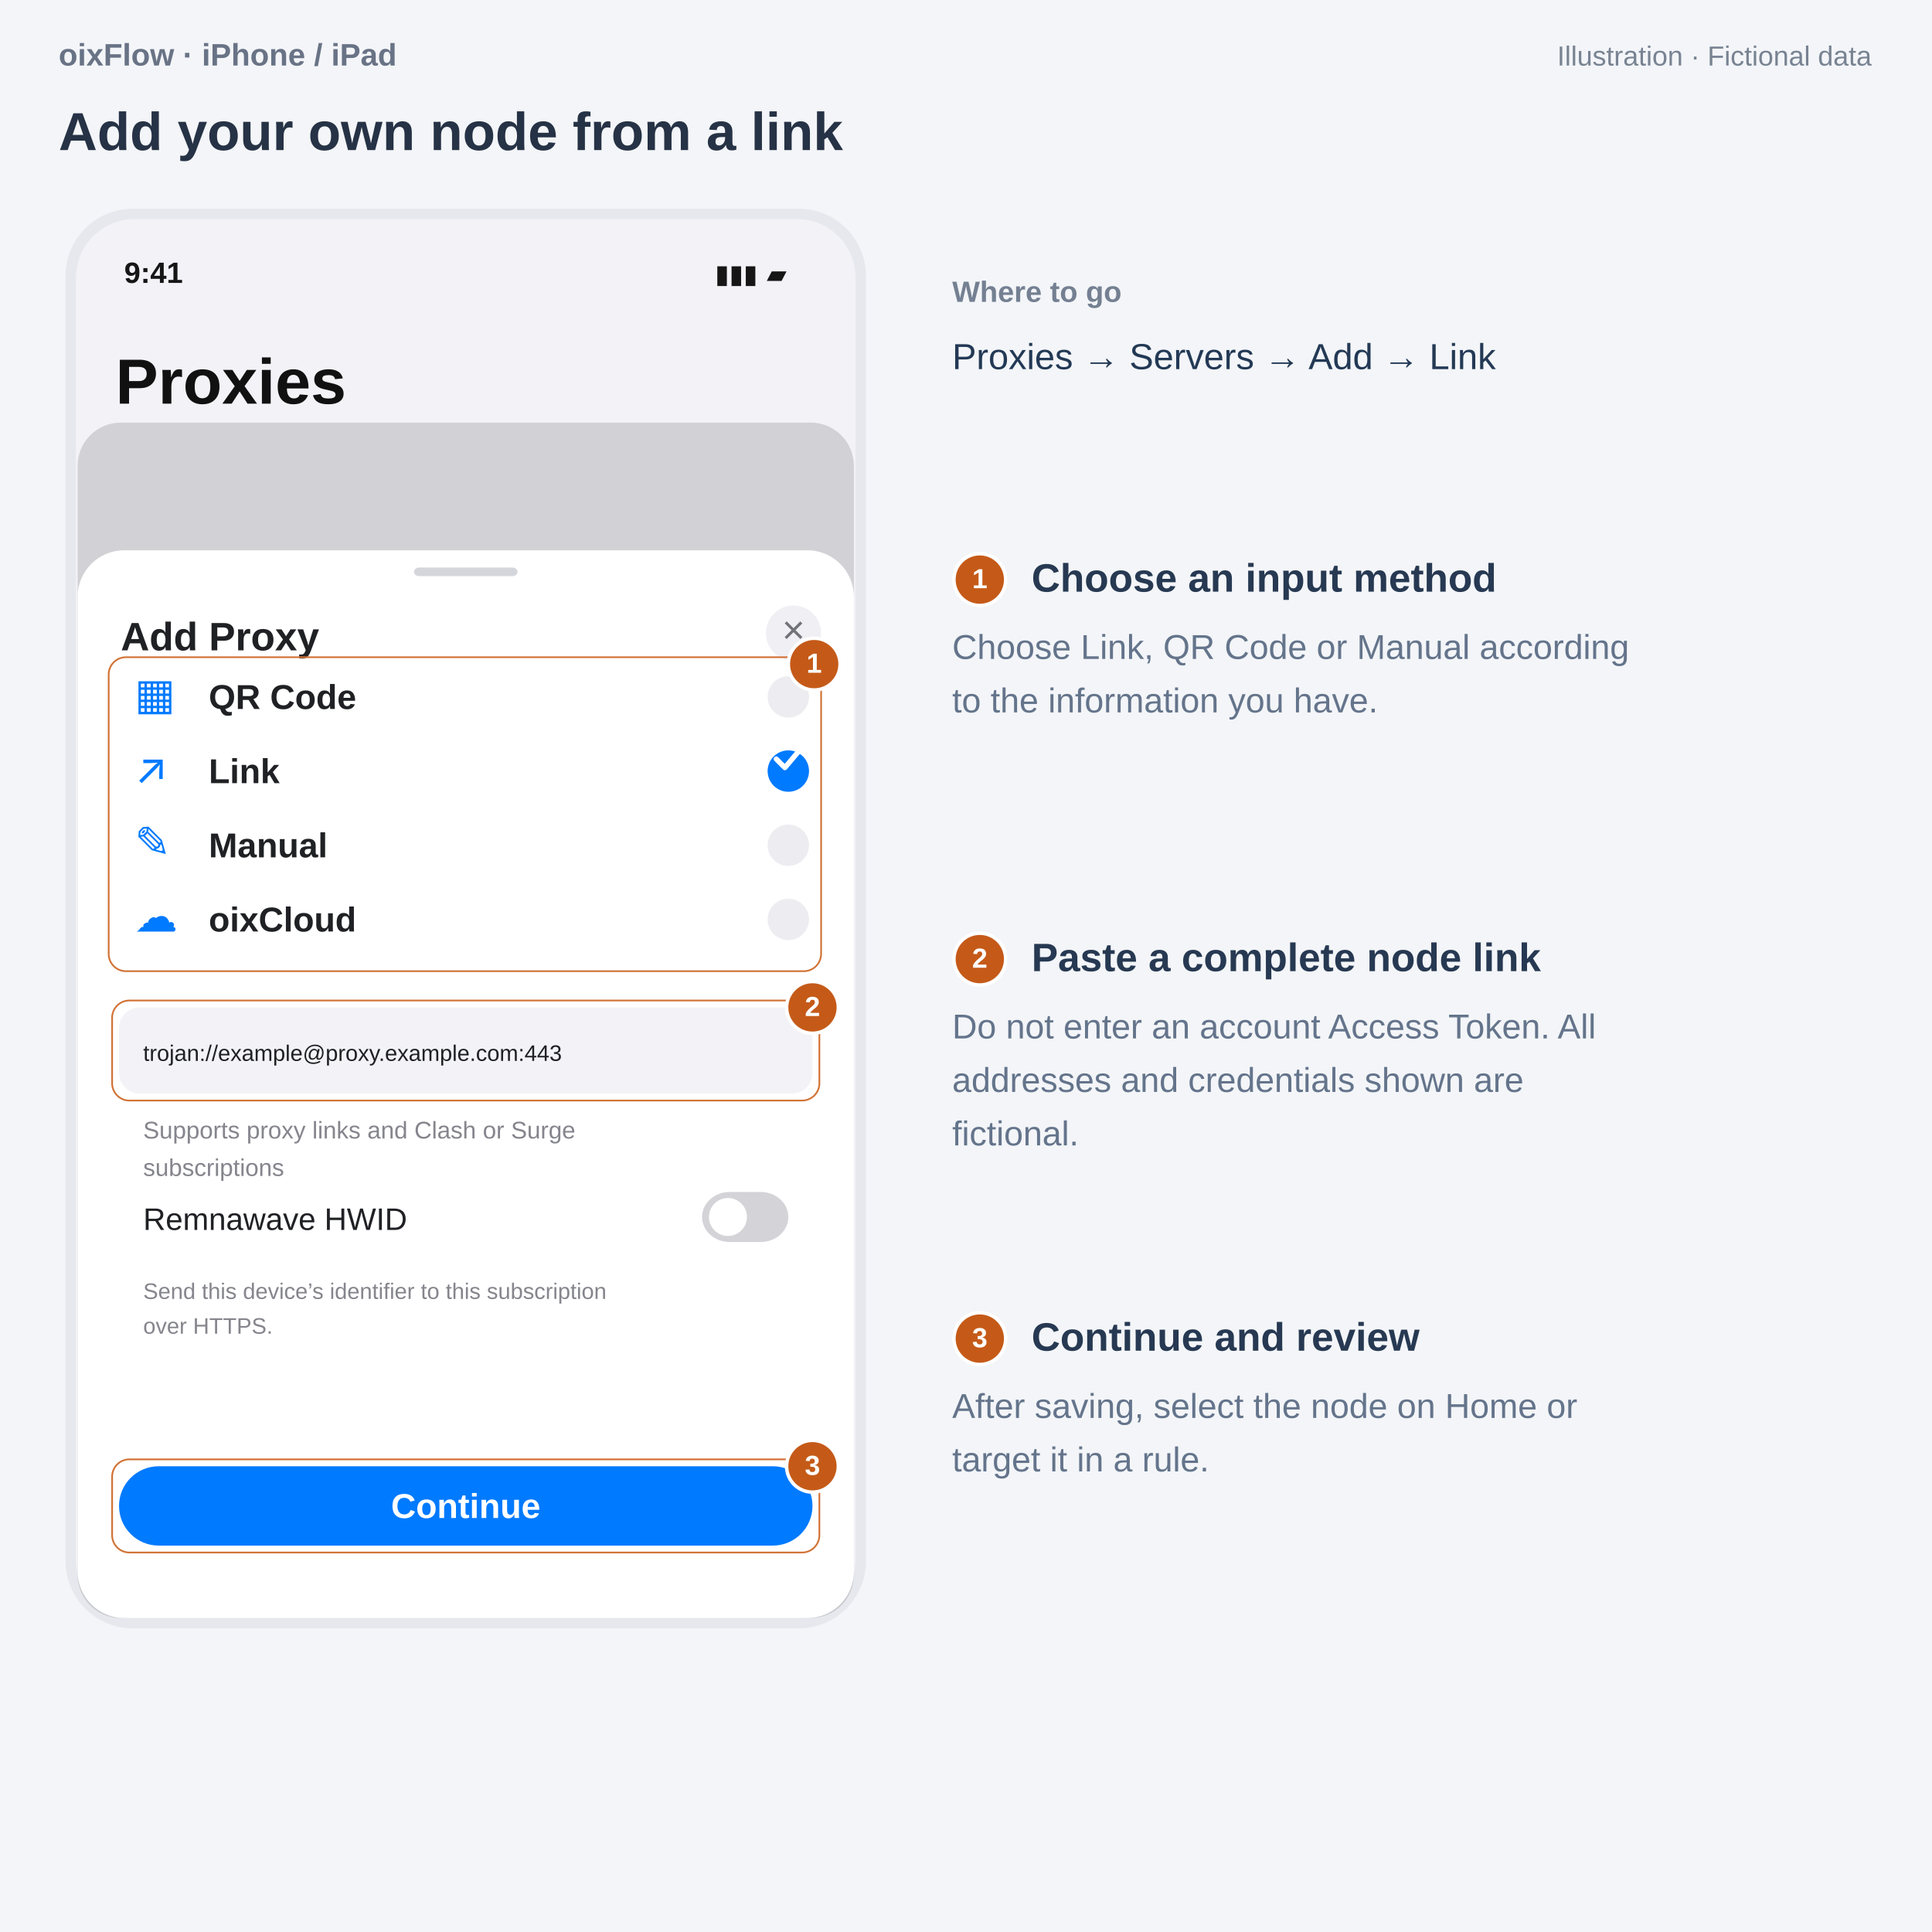
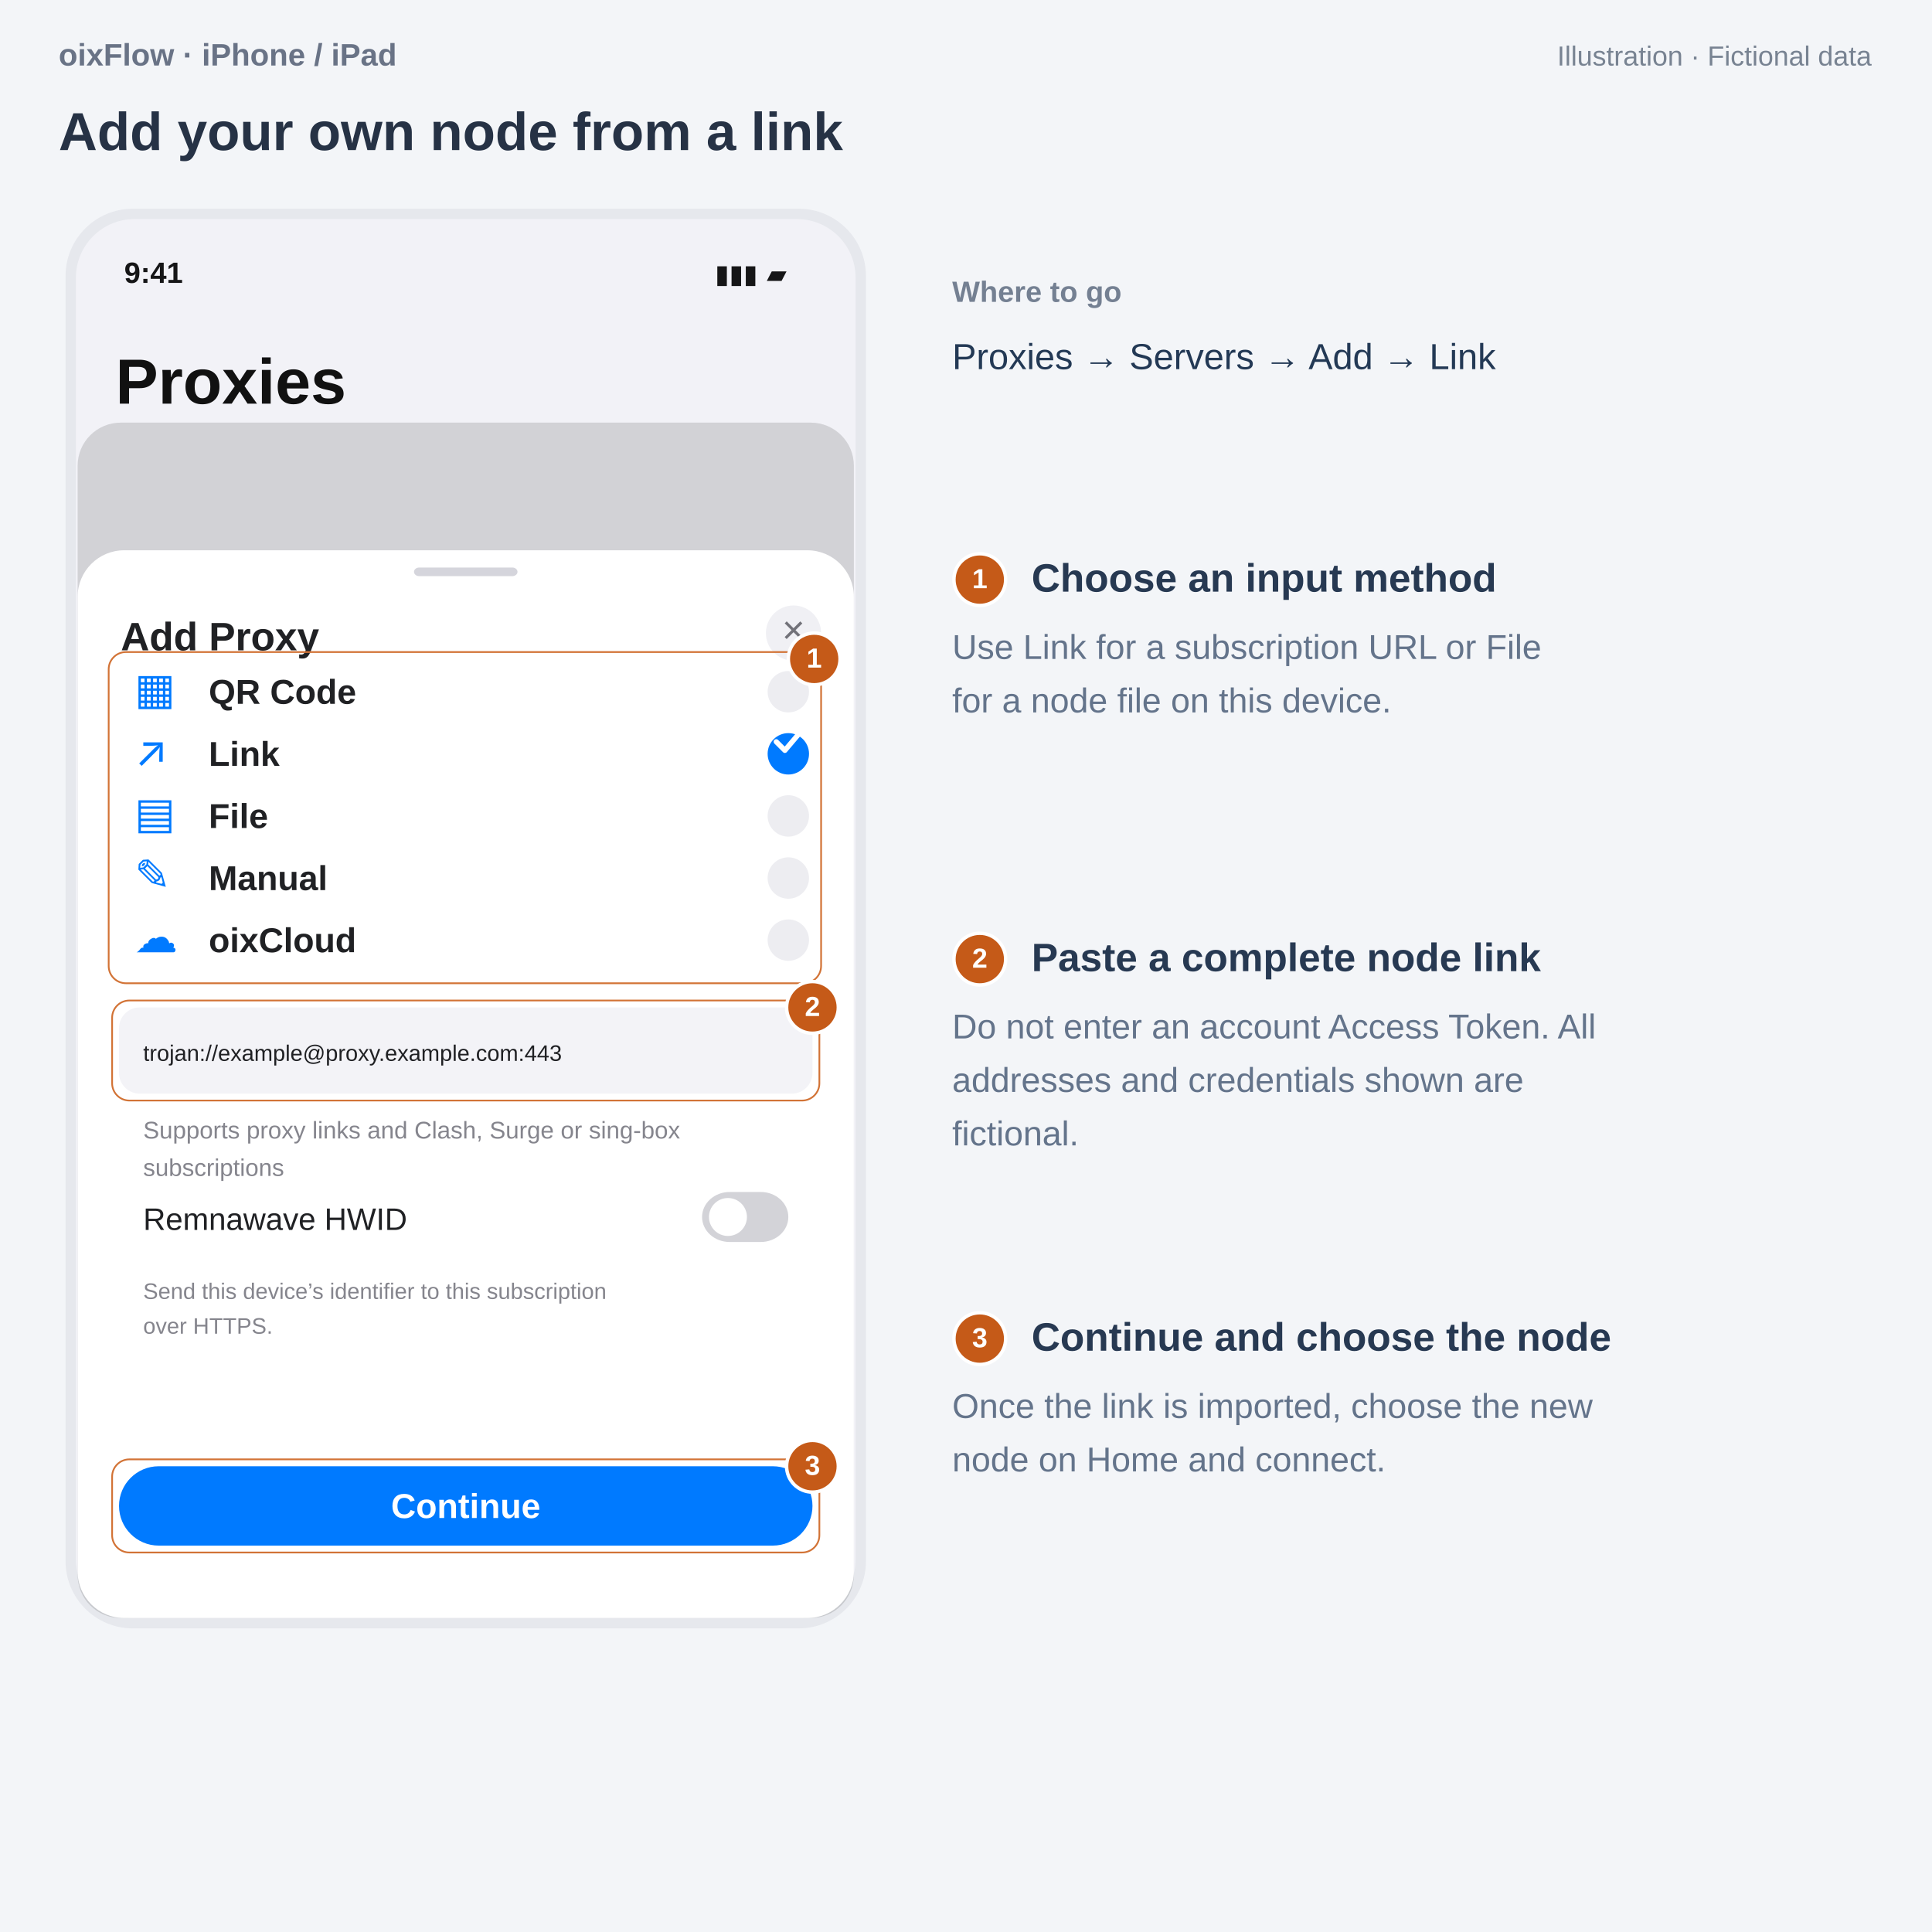
<svg xmlns="http://www.w3.org/2000/svg" width="1120" height="1120" viewBox="0 0 1120 1120" role="img" aria-labelledby="title desc">
  <g font-family="-apple-system,BlinkMacSystemFont,'PingFang SC','Segoe UI',Arial,sans-serif">
    <rect x="0" y="0" width="1120" height="1120" rx="0" fill="#f3f5f8" stroke="none" />
    <text x="34" y="38" font-size="18" fill="#697386" font-weight="600" text-anchor="start">oixFlow · iPhone / iPad</text>
    <text x="1085" y="38" font-size="16" fill="#788392" font-weight="500" text-anchor="end">Illustration · Fictional data</text>
    <text x="34" y="87" font-size="31" fill="#263245" font-weight="700" text-anchor="start">Add your own node from a link</text>
    <rect x="38" y="121" width="464" height="823" rx="39" fill="#e6e8ed" stroke="none" />
    <rect x="44" y="127" width="452" height="811" rx="34" fill="#f2f2f7" stroke="none" />
    <text x="72" y="164" font-size="17" fill="#161617" font-weight="650" text-anchor="start">9:41</text>
    <text x="456" y="164" font-size="15" fill="#161617" font-weight="600" text-anchor="end">▮▮▮  ▰</text>
    <text x="67" y="234" font-size="37" fill="#111" font-weight="700" text-anchor="start">Proxies</text>
    <rect x="49" y="854" width="442" height="63" rx="27" fill="#fcfcfd" stroke="#e4e4e9" />
    <text x="93" y="880" font-size="23" fill="#8b8b93" font-weight="500" text-anchor="middle">⌂</text>
    <text x="93" y="900" font-size="12" fill="#8b8b93" font-weight="500" text-anchor="middle">Home</text>
    <text x="180" y="880" font-size="23" fill="#007aff" font-weight="500" text-anchor="middle">▤</text>
    <text x="180" y="900" font-size="12" fill="#007aff" font-weight="500" text-anchor="middle">Proxies</text>
    <text x="267" y="880" font-size="23" fill="#8b8b93" font-weight="500" text-anchor="middle">◴</text>
    <text x="267" y="900" font-size="12" fill="#8b8b93" font-weight="500" text-anchor="middle">Activity</text>
    <text x="354" y="880" font-size="23" fill="#8b8b93" font-weight="500" text-anchor="middle">☁</text>
    <text x="354" y="900" font-size="12" fill="#8b8b93" font-weight="500" text-anchor="middle">oixCloud</text>
    <text x="441" y="880" font-size="23" fill="#8b8b93" font-weight="500" text-anchor="middle">⚙</text>
    <text x="441" y="900" font-size="12" fill="#8b8b93" font-weight="500" text-anchor="middle">Settings</text>
    <rect x="210" y="924" width="120" height="5" rx="3" fill="#19191b" stroke="none" />
    <rect x="45" y="245" width="450" height="693" rx="25" fill="#00000022" stroke="none" />
    <rect x="45" y="319" width="450" height="619" rx="27" fill="#fff" stroke="none" />
    <rect x="240" y="329" width="60" height="5" rx="3" fill="#d5d5dc" stroke="none" />
    <text x="70" y="377" font-size="23" fill="#202124" font-weight="650" text-anchor="start">Add Proxy</text>
    <circle cx="460" cy="367" r="16" fill="#f0f0f4" stroke="none" stroke-width="1" />
    <text x="460" y="373" font-size="23" fill="#727279" font-weight="500" text-anchor="middle">×</text>
-     <text x="78" y="411" font-size="25" fill="#007aff" font-weight="400" text-anchor="start">▦</text>
-     <text x="121" y="411" font-size="20" fill="#202124" font-weight="600" text-anchor="start">QR Code</text>
-     <circle cx="457" cy="404" r="12" fill="#ededf1" stroke="none" stroke-width="1" />
-     <text x="78" y="454" font-size="25" fill="#007aff" font-weight="400" text-anchor="start">↗</text>
-     <text x="121" y="454" font-size="20" fill="#202124" font-weight="600" text-anchor="start">Link</text>
-     <circle cx="457" cy="447" r="12" fill="#007aff" stroke="none" stroke-width="1" />
-     <path d="M450 440l5 5 11-13" fill="none" stroke="#fff" stroke-width="3" stroke-linecap="round" stroke-linejoin="round" />
-     <text x="78" y="497" font-size="25" fill="#007aff" font-weight="400" text-anchor="start">✎</text>
-     <text x="121" y="497" font-size="20" fill="#202124" font-weight="600" text-anchor="start">Manual</text>
-     <circle cx="457" cy="490" r="12" fill="#ededf1" stroke="none" stroke-width="1" />
-     <text x="78" y="540" font-size="25" fill="#007aff" font-weight="400" text-anchor="start">☁</text>
-     <text x="121" y="540" font-size="20" fill="#202124" font-weight="600" text-anchor="start">oixCloud</text>
-     <circle cx="457" cy="533" r="12" fill="#ededf1" stroke="none" stroke-width="1" />
-     <rect x="63" y="381" width="413" height="182" rx="10" fill="none" stroke="#d27336" />
-     <circle cx="472" cy="385" r="15" fill="#c55a18" stroke="#fff" stroke-width="2" />
-     <text x="472" y="390" font-size="16" fill="#fff" font-weight="700" text-anchor="middle">1</text>
+     <text x="78" y="408" font-size="25" fill="#007aff" font-weight="400" text-anchor="start">▦</text>
+     <text x="121" y="408" font-size="20" fill="#202124" font-weight="600" text-anchor="start">QR Code</text>
+     <circle cx="457" cy="401" r="12" fill="#ededf1" stroke="none" stroke-width="1" />
+     <text x="78" y="444" font-size="25" fill="#007aff" font-weight="400" text-anchor="start">↗</text>
+     <text x="121" y="444" font-size="20" fill="#202124" font-weight="600" text-anchor="start">Link</text>
+     <circle cx="457" cy="437" r="12" fill="#007aff" stroke="none" stroke-width="1" />
+     <path d="M450 430l5 5 11-13" fill="none" stroke="#fff" stroke-width="3" stroke-linecap="round" stroke-linejoin="round" />
+     <text x="78" y="480" font-size="25" fill="#007aff" font-weight="400" text-anchor="start">▤</text>
+     <text x="121" y="480" font-size="20" fill="#202124" font-weight="600" text-anchor="start">File</text>
+     <circle cx="457" cy="473" r="12" fill="#ededf1" stroke="none" stroke-width="1" />
+     <text x="78" y="516" font-size="25" fill="#007aff" font-weight="400" text-anchor="start">✎</text>
+     <text x="121" y="516" font-size="20" fill="#202124" font-weight="600" text-anchor="start">Manual</text>
+     <circle cx="457" cy="509" r="12" fill="#ededf1" stroke="none" stroke-width="1" />
+     <text x="78" y="552" font-size="25" fill="#007aff" font-weight="400" text-anchor="start">☁</text>
+     <text x="121" y="552" font-size="20" fill="#202124" font-weight="600" text-anchor="start">oixCloud</text>
+     <circle cx="457" cy="545" r="12" fill="#ededf1" stroke="none" stroke-width="1" />
+     <rect x="63" y="378" width="413" height="192" rx="10" fill="none" stroke="#d27336" />
+     <circle cx="472" cy="382" r="15" fill="#c55a18" stroke="#fff" stroke-width="2" />
+     <text x="472" y="387" font-size="16" fill="#fff" font-weight="700" text-anchor="middle">1</text>
    <rect x="69" y="584" width="402" height="50" rx="12" fill="#f3f3f7" stroke="none" />
    <text x="83" y="615" font-size="13" fill="#202124" font-weight="400" text-anchor="start">trojan://example@proxy.example.com:443</text>
    <rect x="65" y="580" width="410" height="58" rx="10" fill="none" stroke="#d27336" />
    <circle cx="471" cy="584" r="15" fill="#c55a18" stroke="#fff" stroke-width="2" />
    <text x="471" y="589" font-size="16" fill="#fff" font-weight="700" text-anchor="middle">2</text>
-     <text x="83" y="660" font-size="14" fill="#85858d" font-weight="400" text-anchor="start">Supports proxy links and Clash or Surge</text>
+     <text x="83" y="660" font-size="14" fill="#85858d" font-weight="400" text-anchor="start">Supports proxy links and Clash, Surge or sing-box</text>
    <text x="83" y="681.7" font-size="14" fill="#85858d" font-weight="400" text-anchor="start">subscriptions</text>
    <text x="83" y="713" font-size="18" fill="#202124" font-weight="400" text-anchor="start">Remnawave HWID</text>
    <rect x="407" y="691" width="50" height="29" rx="16" fill="#d3d3d8" stroke="none" />
    <circle cx="422" cy="705.5" r="11" fill="#fff" stroke="none" stroke-width="1" />
    <text x="83" y="753" font-size="13" fill="#85858d" font-weight="400" text-anchor="start">Send this device’s identifier to this subscription</text>
    <text x="83" y="773.15" font-size="13" fill="#85858d" font-weight="400" text-anchor="start">over HTTPS.</text>
    <rect x="69" y="850" width="402" height="46" rx="23" fill="#007aff" stroke="none" />
    <text x="270" y="880" font-size="20" fill="#fff" font-weight="650" text-anchor="middle">Continue</text>
    <rect x="65" y="846" width="410" height="54" rx="10" fill="none" stroke="#d27336" />
    <circle cx="471" cy="850" r="15" fill="#c55a18" stroke="#fff" stroke-width="2" />
    <text x="471" y="855" font-size="16" fill="#fff" font-weight="700" text-anchor="middle">3</text>
    <text x="552" y="175" font-size="17" fill="#748092" font-weight="600" text-anchor="start">Where to go</text>
    <text x="552" y="214" font-size="21" fill="#233955" font-weight="400" text-anchor="start">Proxies → Servers → Add → Link</text>
    <circle cx="568" cy="336" r="15" fill="#c55a18" stroke="#fff" stroke-width="2" />
    <text x="568" y="341" font-size="16" fill="#fff" font-weight="700" text-anchor="middle">1</text>
    <text x="598" y="343" font-size="23" fill="#273952" font-weight="600" text-anchor="start">Choose an input method</text>
-     <text x="552" y="382" font-size="20" fill="#64748b" font-weight="400" text-anchor="start">Choose Link, QR Code or Manual according</text>
-     <text x="552" y="413" font-size="20" fill="#64748b" font-weight="400" text-anchor="start">to the information you have.</text>
+     <text x="552" y="382" font-size="20" fill="#64748b" font-weight="400" text-anchor="start">Use Link for a subscription URL or File</text>
+     <text x="552" y="413" font-size="20" fill="#64748b" font-weight="400" text-anchor="start">for a node file on this device.</text>
    <circle cx="568" cy="556" r="15" fill="#c55a18" stroke="#fff" stroke-width="2" />
    <text x="568" y="561" font-size="16" fill="#fff" font-weight="700" text-anchor="middle">2</text>
    <text x="598" y="563" font-size="23" fill="#273952" font-weight="600" text-anchor="start">Paste a complete node link</text>
    <text x="552" y="602" font-size="20" fill="#64748b" font-weight="400" text-anchor="start">Do not enter an account Access Token. All</text>
    <text x="552" y="633" font-size="20" fill="#64748b" font-weight="400" text-anchor="start">addresses and credentials shown are</text>
    <text x="552" y="664" font-size="20" fill="#64748b" font-weight="400" text-anchor="start">fictional.</text>
    <circle cx="568" cy="776" r="15" fill="#c55a18" stroke="#fff" stroke-width="2" />
    <text x="568" y="781" font-size="16" fill="#fff" font-weight="700" text-anchor="middle">3</text>
-     <text x="598" y="783" font-size="23" fill="#273952" font-weight="600" text-anchor="start">Continue and review</text>
-     <text x="552" y="822" font-size="20" fill="#64748b" font-weight="400" text-anchor="start">After saving, select the node on Home or</text>
-     <text x="552" y="853" font-size="20" fill="#64748b" font-weight="400" text-anchor="start">target it in a rule.</text>
+     <text x="598" y="783" font-size="23" fill="#273952" font-weight="600" text-anchor="start">Continue and choose the node</text>
+     <text x="552" y="822" font-size="20" fill="#64748b" font-weight="400" text-anchor="start">Once the link is imported, choose the new</text>
+     <text x="552" y="853" font-size="20" fill="#64748b" font-weight="400" text-anchor="start">node on Home and connect.</text>
  </g>
</svg>
